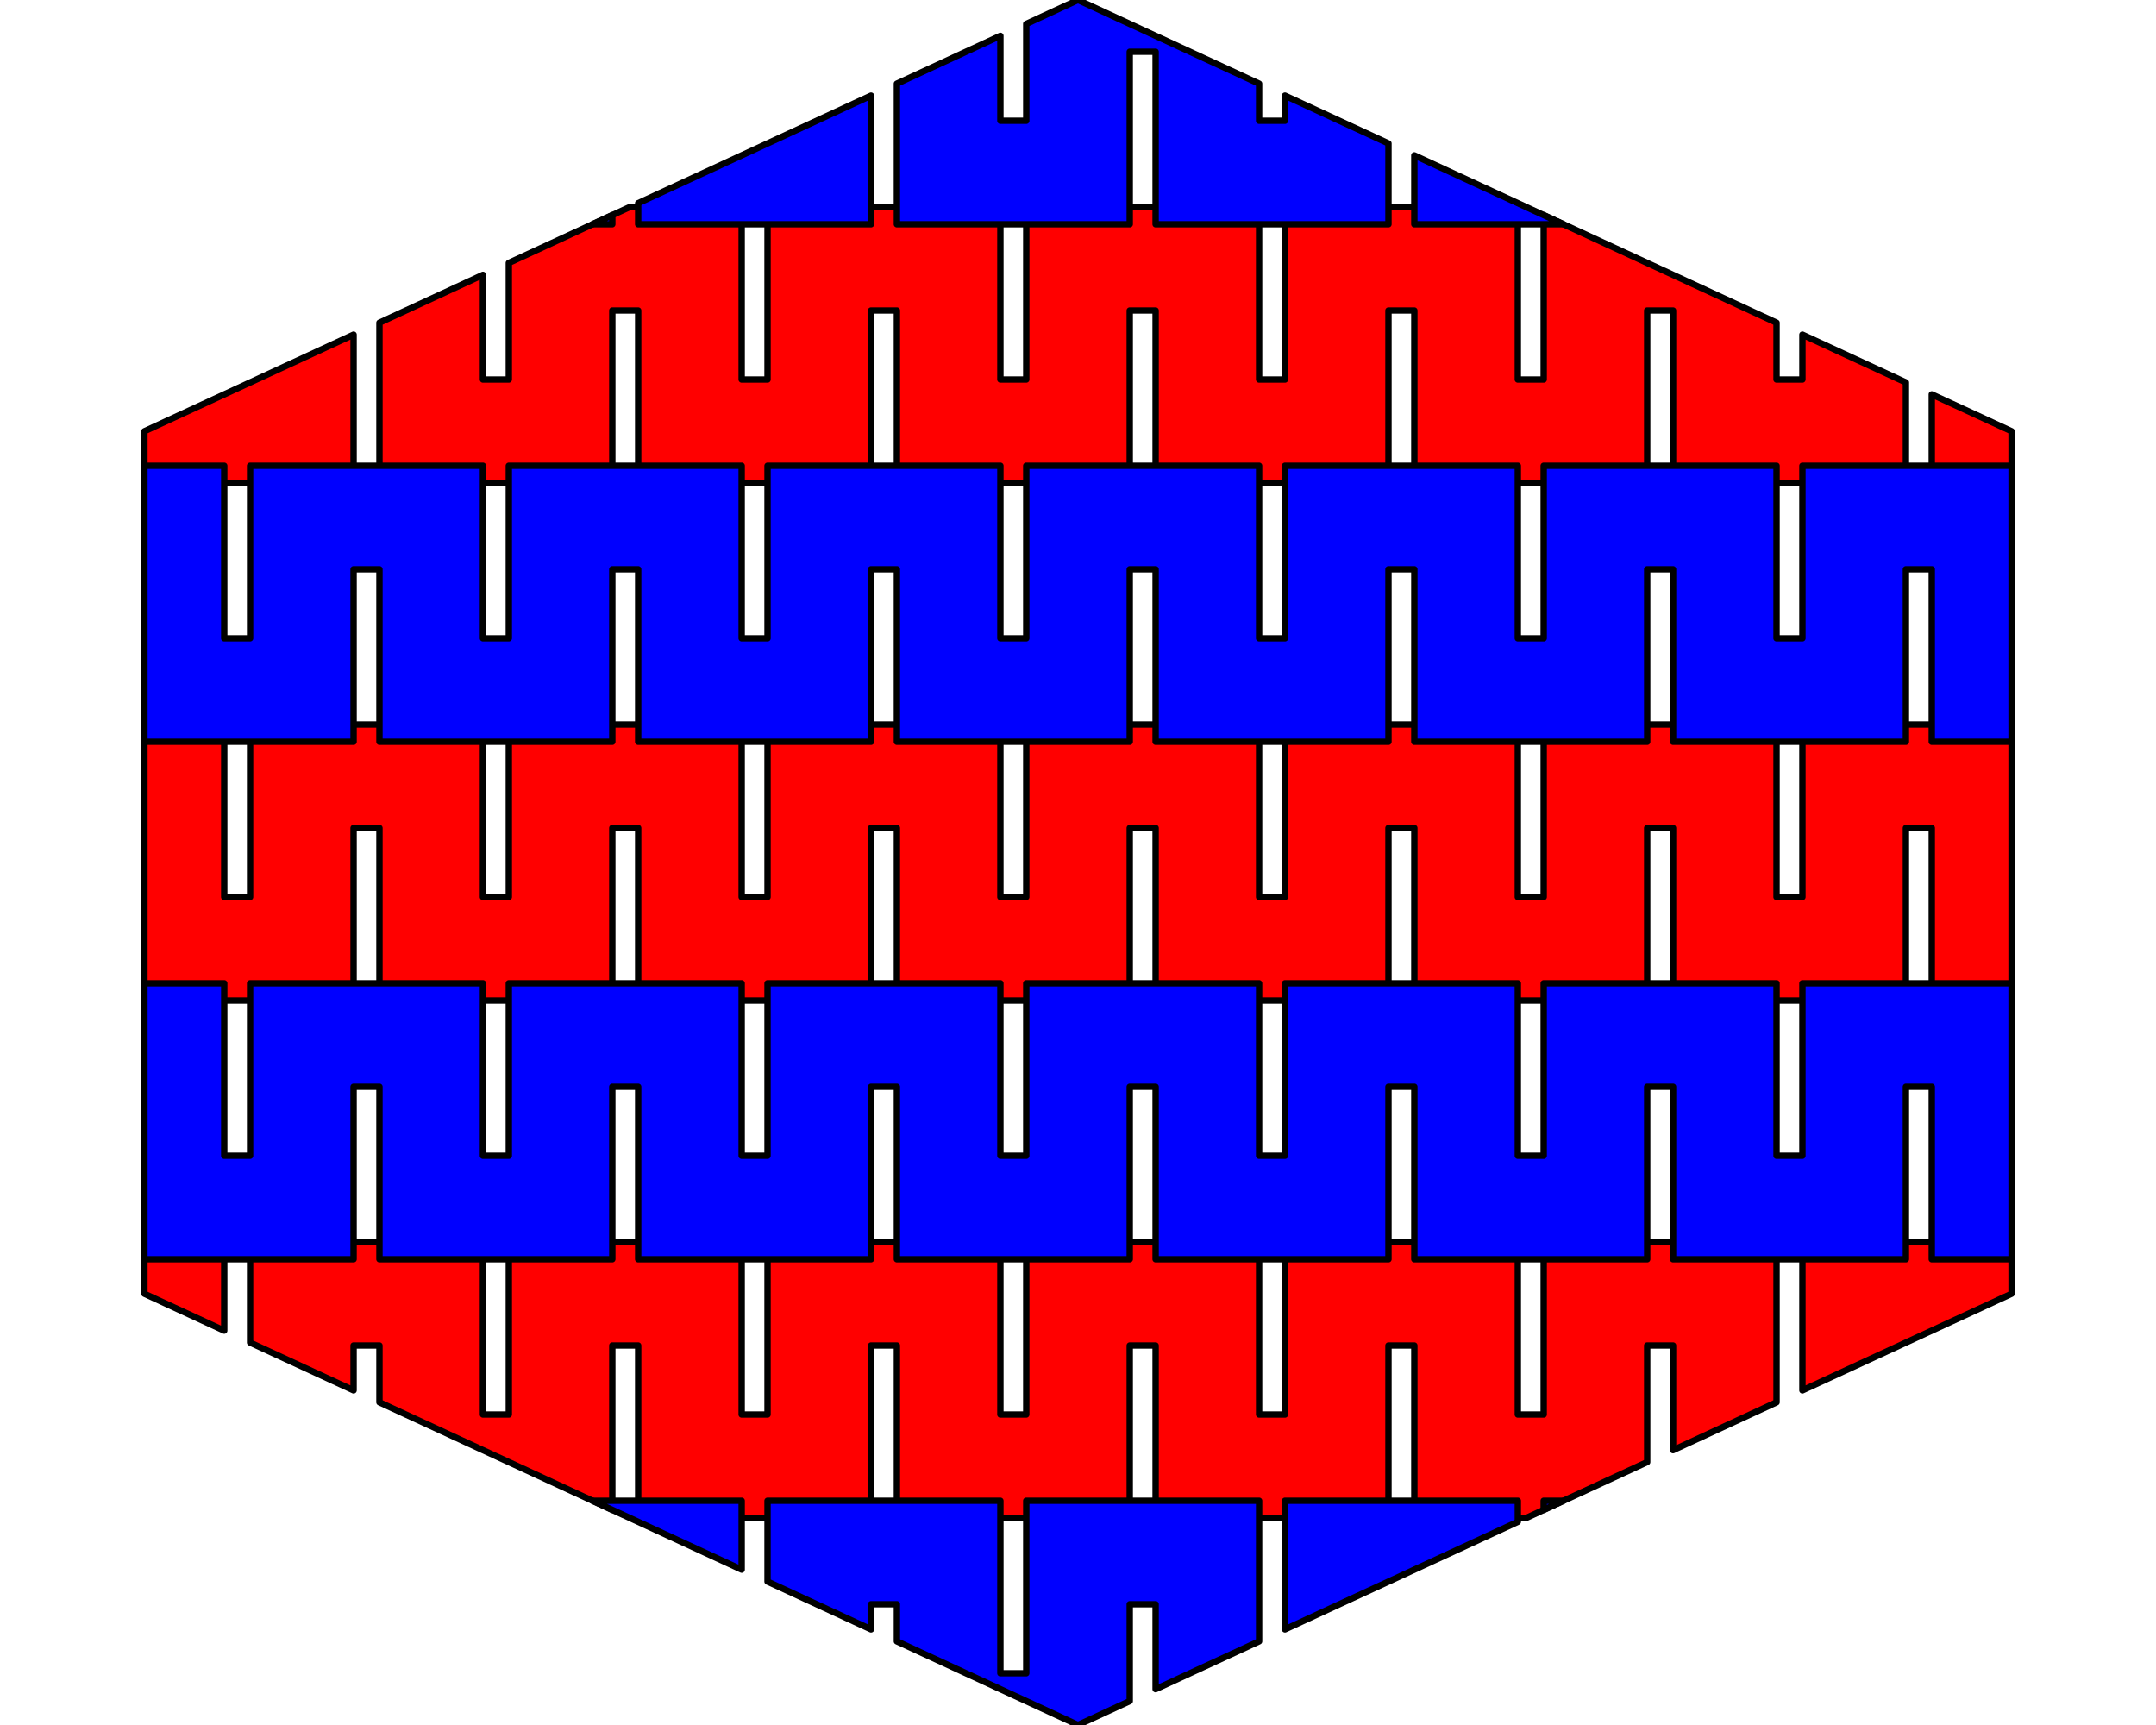
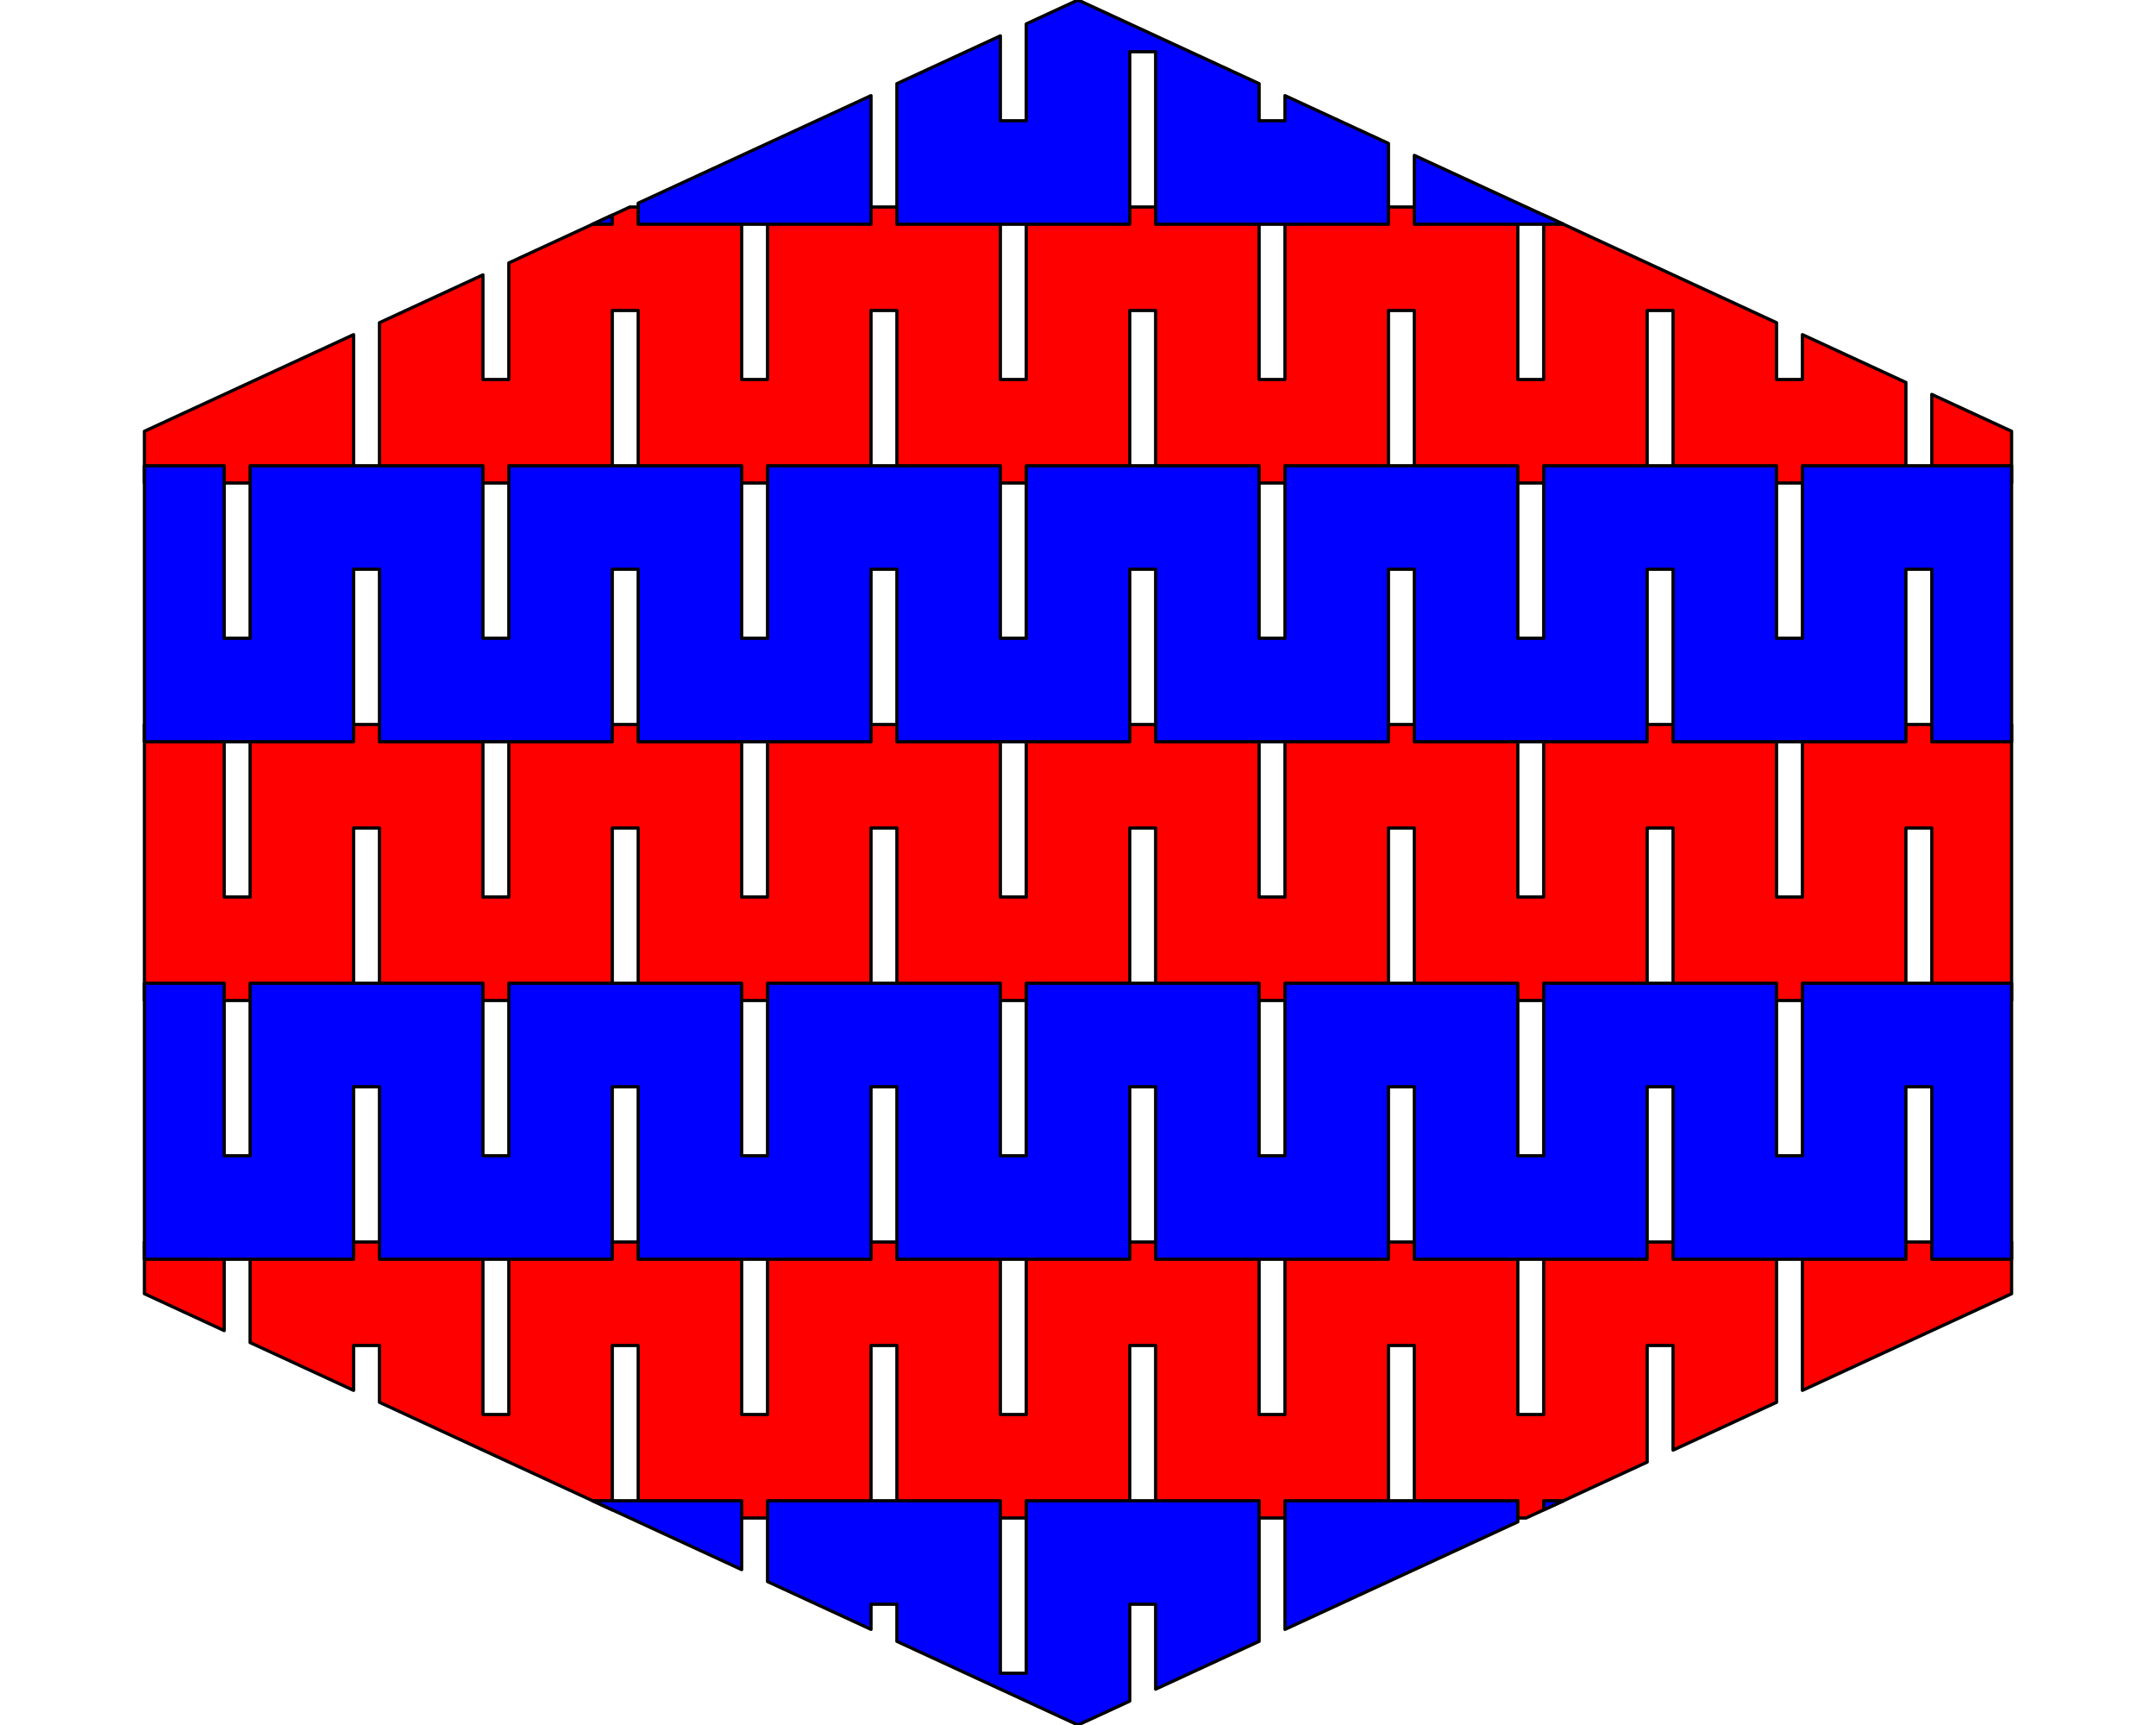
<svg xmlns="http://www.w3.org/2000/svg" class="svglite" data-engine-version="2.0" width="720.00pt" height="576.00pt" viewBox="0 0 720.00 576.00">
  <defs>
    <style type="text/css">
    .svglite line, .svglite polyline, .svglite polygon, .svglite path, .svglite rect, .svglite circle {
      fill: none;
      stroke: #000000;
      stroke-linecap: round;
      stroke-linejoin: round;
      stroke-miterlimit: 10.00;
    }
  </style>
  </defs>
  <rect width="100%" height="100%" style="stroke: none; fill: #FFFFFF;" />
  <defs>
    <clipPath id="cpMC4wMHw3MjAuMDB8MC4wMHw1NzYuMDA=">
      <rect x="0.00" y="0.00" width="720.00" height="576.00" />
    </clipPath>
  </defs>
  <g clip-path="url(#cpMC4wMHw3MjAuMDB8MC4wMHw1NzYuMDA=)">
-     <polygon points="74.88,414.72 74.88,444.31 48.23,432.00 48.23,414.72 74.88,414.72 " style="stroke-width: 2.13; stroke-linecap: square; fill: #FF0000;" />
-     <polygon points="83.52,414.72 161.28,414.72 161.28,472.32 169.92,472.32 169.92,414.72 247.68,414.72 247.68,472.32 256.32,472.32 256.32,414.72 334.08,414.72 334.08,472.32 342.72,472.32 342.72,414.72 420.48,414.72 420.48,472.32 429.12,472.32 429.12,414.72 506.88,414.72 506.88,472.32 515.52,472.32 515.52,414.72 593.28,414.72 593.28,468.25 558.72,484.22 558.72,449.28 550.08,449.28 550.08,488.21 509.65,506.88 472.32,506.88 472.32,449.28 463.68,449.28 463.68,506.88 385.92,506.88 385.92,449.28 377.28,449.28 377.28,506.88 299.52,506.88 299.52,449.28 290.88,449.28 290.88,506.88 213.12,506.88 213.12,449.28 204.48,449.28 204.48,504.17 126.72,468.25 126.72,449.28 118.08,449.28 118.08,464.26 83.52,448.30 83.52,414.72 " style="stroke-width: 2.13; stroke-linecap: square; fill: #FF0000;" />
-     <polygon points="601.92,414.72 671.77,414.72 671.77,432.00 601.92,464.26 601.92,414.72 " style="stroke-width: 2.13; stroke-linecap: square; fill: #FF0000;" />
-     <polygon points="74.88,241.92 74.88,299.52 83.52,299.52 83.52,241.92 161.28,241.92 161.28,299.52 169.92,299.52 169.92,241.92 247.68,241.92 247.68,299.52 256.32,299.52 256.32,241.92 334.08,241.92 334.08,299.52 342.72,299.52 342.72,241.92 420.48,241.92 420.48,299.52 429.12,299.52 429.12,241.92 506.88,241.92 506.88,299.52 515.52,299.52 515.52,241.92 593.28,241.92 593.28,299.52 601.92,299.52 601.92,241.92 671.77,241.92 671.77,334.08 645.12,334.08 645.12,276.48 636.48,276.48 636.48,334.08 558.72,334.08 558.72,276.48 550.08,276.48 550.08,334.08 472.32,334.08 472.32,276.48 463.68,276.48 463.68,334.08 385.92,334.08 385.92,276.48 377.28,276.48 377.28,334.08 299.52,334.08 299.52,276.48 290.88,276.48 290.88,334.08 213.12,334.08 213.12,276.48 204.48,276.48 204.48,334.08 126.72,334.08 126.72,276.48 118.08,276.48 118.08,334.08 48.23,334.08 48.23,241.92 74.88,241.92 " style="stroke-width: 2.13; stroke-linecap: square; fill: #FF0000;" />
-     <polygon points="161.28,126.72 169.92,126.72 169.92,87.79 210.35,69.12 247.68,69.12 247.68,126.72 256.32,126.72 256.32,69.12 334.08,69.12 334.08,126.72 342.72,126.72 342.72,69.12 420.48,69.12 420.48,126.72 429.12,126.72 429.12,69.12 506.88,69.12 506.88,126.72 515.52,126.72 515.52,71.83 593.28,107.75 593.28,126.72 601.92,126.72 601.92,111.74 636.48,127.70 636.48,161.28 558.72,161.28 558.72,103.68 550.08,103.68 550.08,161.28 472.32,161.28 472.32,103.68 463.68,103.68 463.68,161.28 385.92,161.28 385.92,103.68 377.28,103.68 377.28,161.28 299.52,161.28 299.52,103.68 290.88,103.68 290.88,161.28 213.12,161.28 213.12,103.68 204.48,103.68 204.48,161.28 126.72,161.28 126.72,107.75 161.28,91.78 161.28,126.72 " style="stroke-width: 2.13; stroke-linecap: square; fill: #FF0000;" />
-     <polygon points="645.12,161.28 645.12,131.69 671.77,144.00 671.77,161.28 645.12,161.28 " style="stroke-width: 2.13; stroke-linecap: square; fill: #FF0000;" />
-     <polygon points="118.08,161.28 48.23,161.28 48.23,144.00 118.08,111.74 118.08,161.28 " style="stroke-width: 2.13; stroke-linecap: square; fill: #FF0000;" />
-     <polygon points="247.68,501.12 247.68,524.12 197.88,501.12 247.68,501.12 " style="stroke-width: 2.13; stroke-linecap: square; fill: #0000FF;" />
-     <polygon points="256.32,501.12 334.08,501.12 334.08,558.72 342.72,558.72 342.72,501.12 420.48,501.12 420.48,548.07 385.92,564.03 385.92,535.68 377.28,535.68 377.28,568.02 360.00,576.00 299.52,548.07 299.52,535.68 290.88,535.68 290.88,544.07 256.32,528.11 256.32,501.12 " style="stroke-width: 2.13; stroke-linecap: square; fill: #0000FF;" />
-     <polygon points="429.12,501.12 506.88,501.12 506.88,508.16 429.12,544.07 429.12,501.12 " style="stroke-width: 2.13; stroke-linecap: square; fill: #0000FF;" />
-     <polygon points="515.52,501.12 522.12,501.12 515.52,504.17 515.52,501.12 " style="stroke-width: 2.13; stroke-linecap: square; fill: #0000FF;" />
-     <polygon points="74.88,328.32 74.88,385.92 83.52,385.92 83.52,328.32 161.28,328.32 161.28,385.92 169.92,385.92 169.92,328.32 247.68,328.32 247.68,385.92 256.32,385.92 256.32,328.32 334.08,328.32 334.08,385.92 342.72,385.92 342.72,328.32 420.48,328.32 420.48,385.92 429.12,385.92 429.12,328.32 506.88,328.32 506.88,385.92 515.52,385.92 515.52,328.32 593.28,328.32 593.28,385.92 601.92,385.92 601.92,328.32 671.77,328.32 671.77,420.48 645.12,420.48 645.12,362.88 636.48,362.88 636.48,420.48 558.72,420.48 558.72,362.88 550.08,362.88 550.08,420.48 472.32,420.48 472.32,362.88 463.68,362.88 463.68,420.48 385.92,420.48 385.92,362.88 377.28,362.88 377.28,420.48 299.52,420.48 299.52,362.88 290.88,362.88 290.88,420.48 213.12,420.48 213.12,362.88 204.48,362.88 204.48,420.48 126.72,420.48 126.72,362.88 118.08,362.88 118.08,420.48 48.23,420.48 48.23,328.32 74.88,328.32 " style="stroke-width: 2.13; stroke-linecap: square; fill: #0000FF;" />
-     <polygon points="74.88,155.52 74.88,213.12 83.52,213.12 83.52,155.52 161.28,155.52 161.28,213.12 169.92,213.12 169.92,155.52 247.68,155.52 247.68,213.12 256.32,213.12 256.32,155.52 334.08,155.52 334.08,213.12 342.72,213.12 342.72,155.52 420.48,155.52 420.48,213.12 429.12,213.12 429.12,155.52 506.88,155.52 506.88,213.12 515.52,213.12 515.52,155.52 593.28,155.52 593.28,213.12 601.92,213.12 601.92,155.52 671.77,155.52 671.77,247.68 645.12,247.68 645.12,190.08 636.48,190.08 636.48,247.68 558.72,247.68 558.72,190.08 550.08,190.08 550.08,247.68 472.32,247.68 472.32,190.08 463.68,190.08 463.68,247.68 385.92,247.68 385.92,190.08 377.28,190.08 377.28,247.68 299.52,247.68 299.52,190.08 290.88,190.08 290.88,247.68 213.12,247.68 213.12,190.08 204.48,190.08 204.48,247.68 126.72,247.68 126.72,190.08 118.08,190.08 118.08,247.68 48.23,247.68 48.23,155.52 74.88,155.52 " style="stroke-width: 2.13; stroke-linecap: square; fill: #0000FF;" />
-     <polygon points="334.08,40.32 342.72,40.32 342.72,7.98 360.00,0.00 420.48,27.93 420.48,40.32 429.12,40.32 429.12,31.93 463.68,47.89 463.68,74.88 385.92,74.88 385.92,17.28 377.28,17.28 377.28,74.88 299.52,74.88 299.52,27.93 334.08,11.97 334.08,40.32 " style="stroke-width: 2.13; stroke-linecap: square; fill: #0000FF;" />
-     <polygon points="472.32,74.88 472.32,51.88 522.12,74.88 472.32,74.88 " style="stroke-width: 2.13; stroke-linecap: square; fill: #0000FF;" />
-     <polygon points="290.88,74.88 213.12,74.88 213.12,67.84 290.88,31.93 290.88,74.88 " style="stroke-width: 2.13; stroke-linecap: square; fill: #0000FF;" />
-     <polygon points="204.48,74.88 197.88,74.88 204.48,71.83 204.48,74.88 " style="stroke-width: 2.13; stroke-linecap: square; fill: #0000FF;" />
+     <polygon points="74.88,414.72 74.88,444.31 48.23,432.00 48.23,414.72 74.88,414.72 " style="stroke-width: 1.07; stroke-linecap: square; fill: #FF0000;" />
+     <polygon points="83.52,414.72 161.28,414.72 161.28,472.32 169.92,472.32 169.92,414.72 247.68,414.72 247.68,472.32 256.32,472.32 256.32,414.72 334.08,414.72 334.08,472.32 342.72,472.32 342.72,414.72 420.48,414.72 420.48,472.32 429.12,472.32 429.12,414.72 506.88,414.72 506.88,472.32 515.52,472.32 515.52,414.72 593.28,414.72 593.28,468.25 558.72,484.22 558.72,449.28 550.08,449.28 550.08,488.21 509.65,506.88 472.32,506.88 472.32,449.28 463.68,449.28 463.68,506.88 385.92,506.88 385.92,449.28 377.28,449.28 377.28,506.88 299.52,506.88 299.52,449.28 290.88,449.28 290.88,506.88 213.12,506.88 213.12,449.28 204.48,449.28 204.48,504.17 126.72,468.25 126.72,449.28 118.08,449.28 118.08,464.26 83.52,448.30 83.52,414.72 " style="stroke-width: 1.07; stroke-linecap: square; fill: #FF0000;" />
+     <polygon points="601.92,414.72 671.77,414.72 671.77,432.00 601.92,464.26 601.92,414.72 " style="stroke-width: 1.07; stroke-linecap: square; fill: #FF0000;" />
+     <polygon points="74.88,241.92 74.88,299.52 83.52,299.52 83.52,241.92 161.28,241.92 161.28,299.52 169.92,299.52 169.92,241.92 247.68,241.92 247.68,299.52 256.32,299.52 256.32,241.92 334.08,241.92 334.08,299.52 342.72,299.52 342.72,241.92 420.48,241.92 420.48,299.52 429.12,299.52 429.12,241.92 506.88,241.92 506.88,299.52 515.52,299.52 515.52,241.92 593.28,241.92 593.28,299.52 601.92,299.52 601.92,241.92 671.77,241.92 671.77,334.08 645.12,334.08 645.12,276.48 636.48,276.48 636.48,334.08 558.72,334.08 558.72,276.48 550.08,276.48 550.08,334.08 472.32,334.08 472.32,276.48 463.68,276.48 463.68,334.08 385.92,334.08 385.92,276.48 377.28,276.48 377.28,334.08 299.52,334.08 299.52,276.48 290.88,276.48 290.88,334.08 213.12,334.08 213.12,276.48 204.48,276.48 204.48,334.08 126.72,334.08 126.72,276.48 118.08,276.48 118.08,334.08 48.23,334.08 48.23,241.92 74.88,241.92 " style="stroke-width: 1.07; stroke-linecap: square; fill: #FF0000;" />
+     <polygon points="161.28,126.72 169.92,126.72 169.92,87.79 210.35,69.12 247.68,69.12 247.68,126.72 256.32,126.72 256.32,69.12 334.08,69.12 334.08,126.72 342.72,126.72 342.72,69.12 420.48,69.12 420.48,126.72 429.12,126.72 429.12,69.12 506.88,69.12 506.88,126.72 515.52,126.72 515.52,71.83 593.28,107.75 593.28,126.72 601.92,126.72 601.92,111.74 636.48,127.70 636.48,161.28 558.72,161.28 558.72,103.68 550.08,103.68 550.08,161.28 472.32,161.28 472.32,103.68 463.68,103.68 463.68,161.28 385.92,161.28 385.92,103.68 377.28,103.68 377.28,161.28 299.52,161.28 299.52,103.68 290.88,103.68 290.88,161.28 213.12,161.28 213.12,103.68 204.48,103.68 204.48,161.28 126.72,161.28 126.72,107.75 161.28,91.78 161.28,126.72 " style="stroke-width: 1.07; stroke-linecap: square; fill: #FF0000;" />
+     <polygon points="645.12,161.28 645.12,131.69 671.77,144.00 671.77,161.28 645.12,161.28 " style="stroke-width: 1.07; stroke-linecap: square; fill: #FF0000;" />
+     <polygon points="118.08,161.28 48.23,161.28 48.23,144.00 118.08,111.74 118.08,161.28 " style="stroke-width: 1.07; stroke-linecap: square; fill: #FF0000;" />
+     <polygon points="247.68,501.12 247.68,524.12 197.88,501.12 247.68,501.12 " style="stroke-width: 1.07; stroke-linecap: square; fill: #0000FF;" />
+     <polygon points="256.32,501.12 334.08,501.12 334.08,558.72 342.72,558.72 342.72,501.12 420.48,501.12 420.48,548.07 385.92,564.03 385.92,535.68 377.28,535.68 377.28,568.02 360.00,576.00 299.52,548.07 299.52,535.68 290.88,535.68 290.88,544.07 256.32,528.11 256.32,501.12 " style="stroke-width: 1.07; stroke-linecap: square; fill: #0000FF;" />
+     <polygon points="429.12,501.12 506.88,501.12 506.88,508.16 429.12,544.07 429.12,501.12 " style="stroke-width: 1.07; stroke-linecap: square; fill: #0000FF;" />
+     <polygon points="515.52,501.12 522.12,501.12 515.52,504.17 515.52,501.12 " style="stroke-width: 1.07; stroke-linecap: square; fill: #0000FF;" />
+     <polygon points="74.88,328.32 74.88,385.92 83.52,385.92 83.52,328.32 161.28,328.32 161.28,385.92 169.92,385.92 169.92,328.32 247.68,328.32 247.68,385.92 256.32,385.92 256.32,328.32 334.08,328.32 334.08,385.92 342.72,385.92 342.72,328.32 420.48,328.32 420.48,385.92 429.12,385.92 429.12,328.32 506.88,328.32 506.88,385.92 515.52,385.92 515.52,328.32 593.28,328.32 593.28,385.92 601.92,385.92 601.92,328.32 671.77,328.32 671.77,420.48 645.12,420.48 645.12,362.88 636.48,362.88 636.48,420.48 558.72,420.48 558.72,362.88 550.08,362.88 550.08,420.48 472.32,420.48 472.32,362.88 463.68,362.88 463.68,420.48 385.92,420.48 385.92,362.88 377.28,362.88 377.28,420.48 299.52,420.48 299.52,362.88 290.88,362.88 290.88,420.48 213.12,420.48 213.12,362.88 204.48,362.88 204.48,420.48 126.72,420.48 126.72,362.88 118.08,362.88 118.08,420.48 48.23,420.48 48.23,328.32 74.88,328.32 " style="stroke-width: 1.07; stroke-linecap: square; fill: #0000FF;" />
+     <polygon points="74.88,155.52 74.88,213.12 83.52,213.12 83.52,155.52 161.28,155.52 161.28,213.12 169.92,213.12 169.92,155.52 247.68,155.52 247.68,213.12 256.32,213.12 256.32,155.52 334.08,155.52 334.08,213.12 342.72,213.12 342.72,155.52 420.48,155.52 420.48,213.12 429.12,213.12 429.12,155.52 506.88,155.52 506.88,213.12 515.52,213.12 515.52,155.52 593.28,155.52 593.28,213.12 601.92,213.12 601.92,155.52 671.77,155.52 671.77,247.68 645.12,247.68 645.12,190.08 636.48,190.08 636.48,247.68 558.72,247.68 558.72,190.08 550.08,190.08 550.08,247.68 472.32,247.68 472.32,190.08 463.68,190.08 463.68,247.68 385.92,247.68 385.92,190.08 377.28,190.08 377.28,247.68 299.52,247.68 299.52,190.08 290.88,190.08 290.88,247.68 213.12,247.68 213.12,190.08 204.48,190.08 204.48,247.68 126.72,247.68 126.72,190.08 118.08,190.08 118.08,247.68 48.23,247.68 48.23,155.52 74.88,155.52 " style="stroke-width: 1.07; stroke-linecap: square; fill: #0000FF;" />
+     <polygon points="334.08,40.32 342.72,40.32 342.72,7.98 360.00,0.00 420.48,27.93 420.48,40.32 429.12,40.32 429.12,31.93 463.68,47.89 463.68,74.88 385.92,74.88 385.92,17.28 377.28,17.28 377.28,74.88 299.52,74.88 299.52,27.93 334.08,11.97 334.08,40.32 " style="stroke-width: 1.07; stroke-linecap: square; fill: #0000FF;" />
+     <polygon points="472.32,74.88 472.32,51.88 522.12,74.88 472.32,74.88 " style="stroke-width: 1.07; stroke-linecap: square; fill: #0000FF;" />
+     <polygon points="290.88,74.88 213.12,74.88 213.12,67.84 290.88,31.93 290.88,74.88 " style="stroke-width: 1.07; stroke-linecap: square; fill: #0000FF;" />
+     <polygon points="204.48,74.88 197.88,74.88 204.48,71.83 204.48,74.88 " style="stroke-width: 1.07; stroke-linecap: square; fill: #0000FF;" />
  </g>
</svg>
